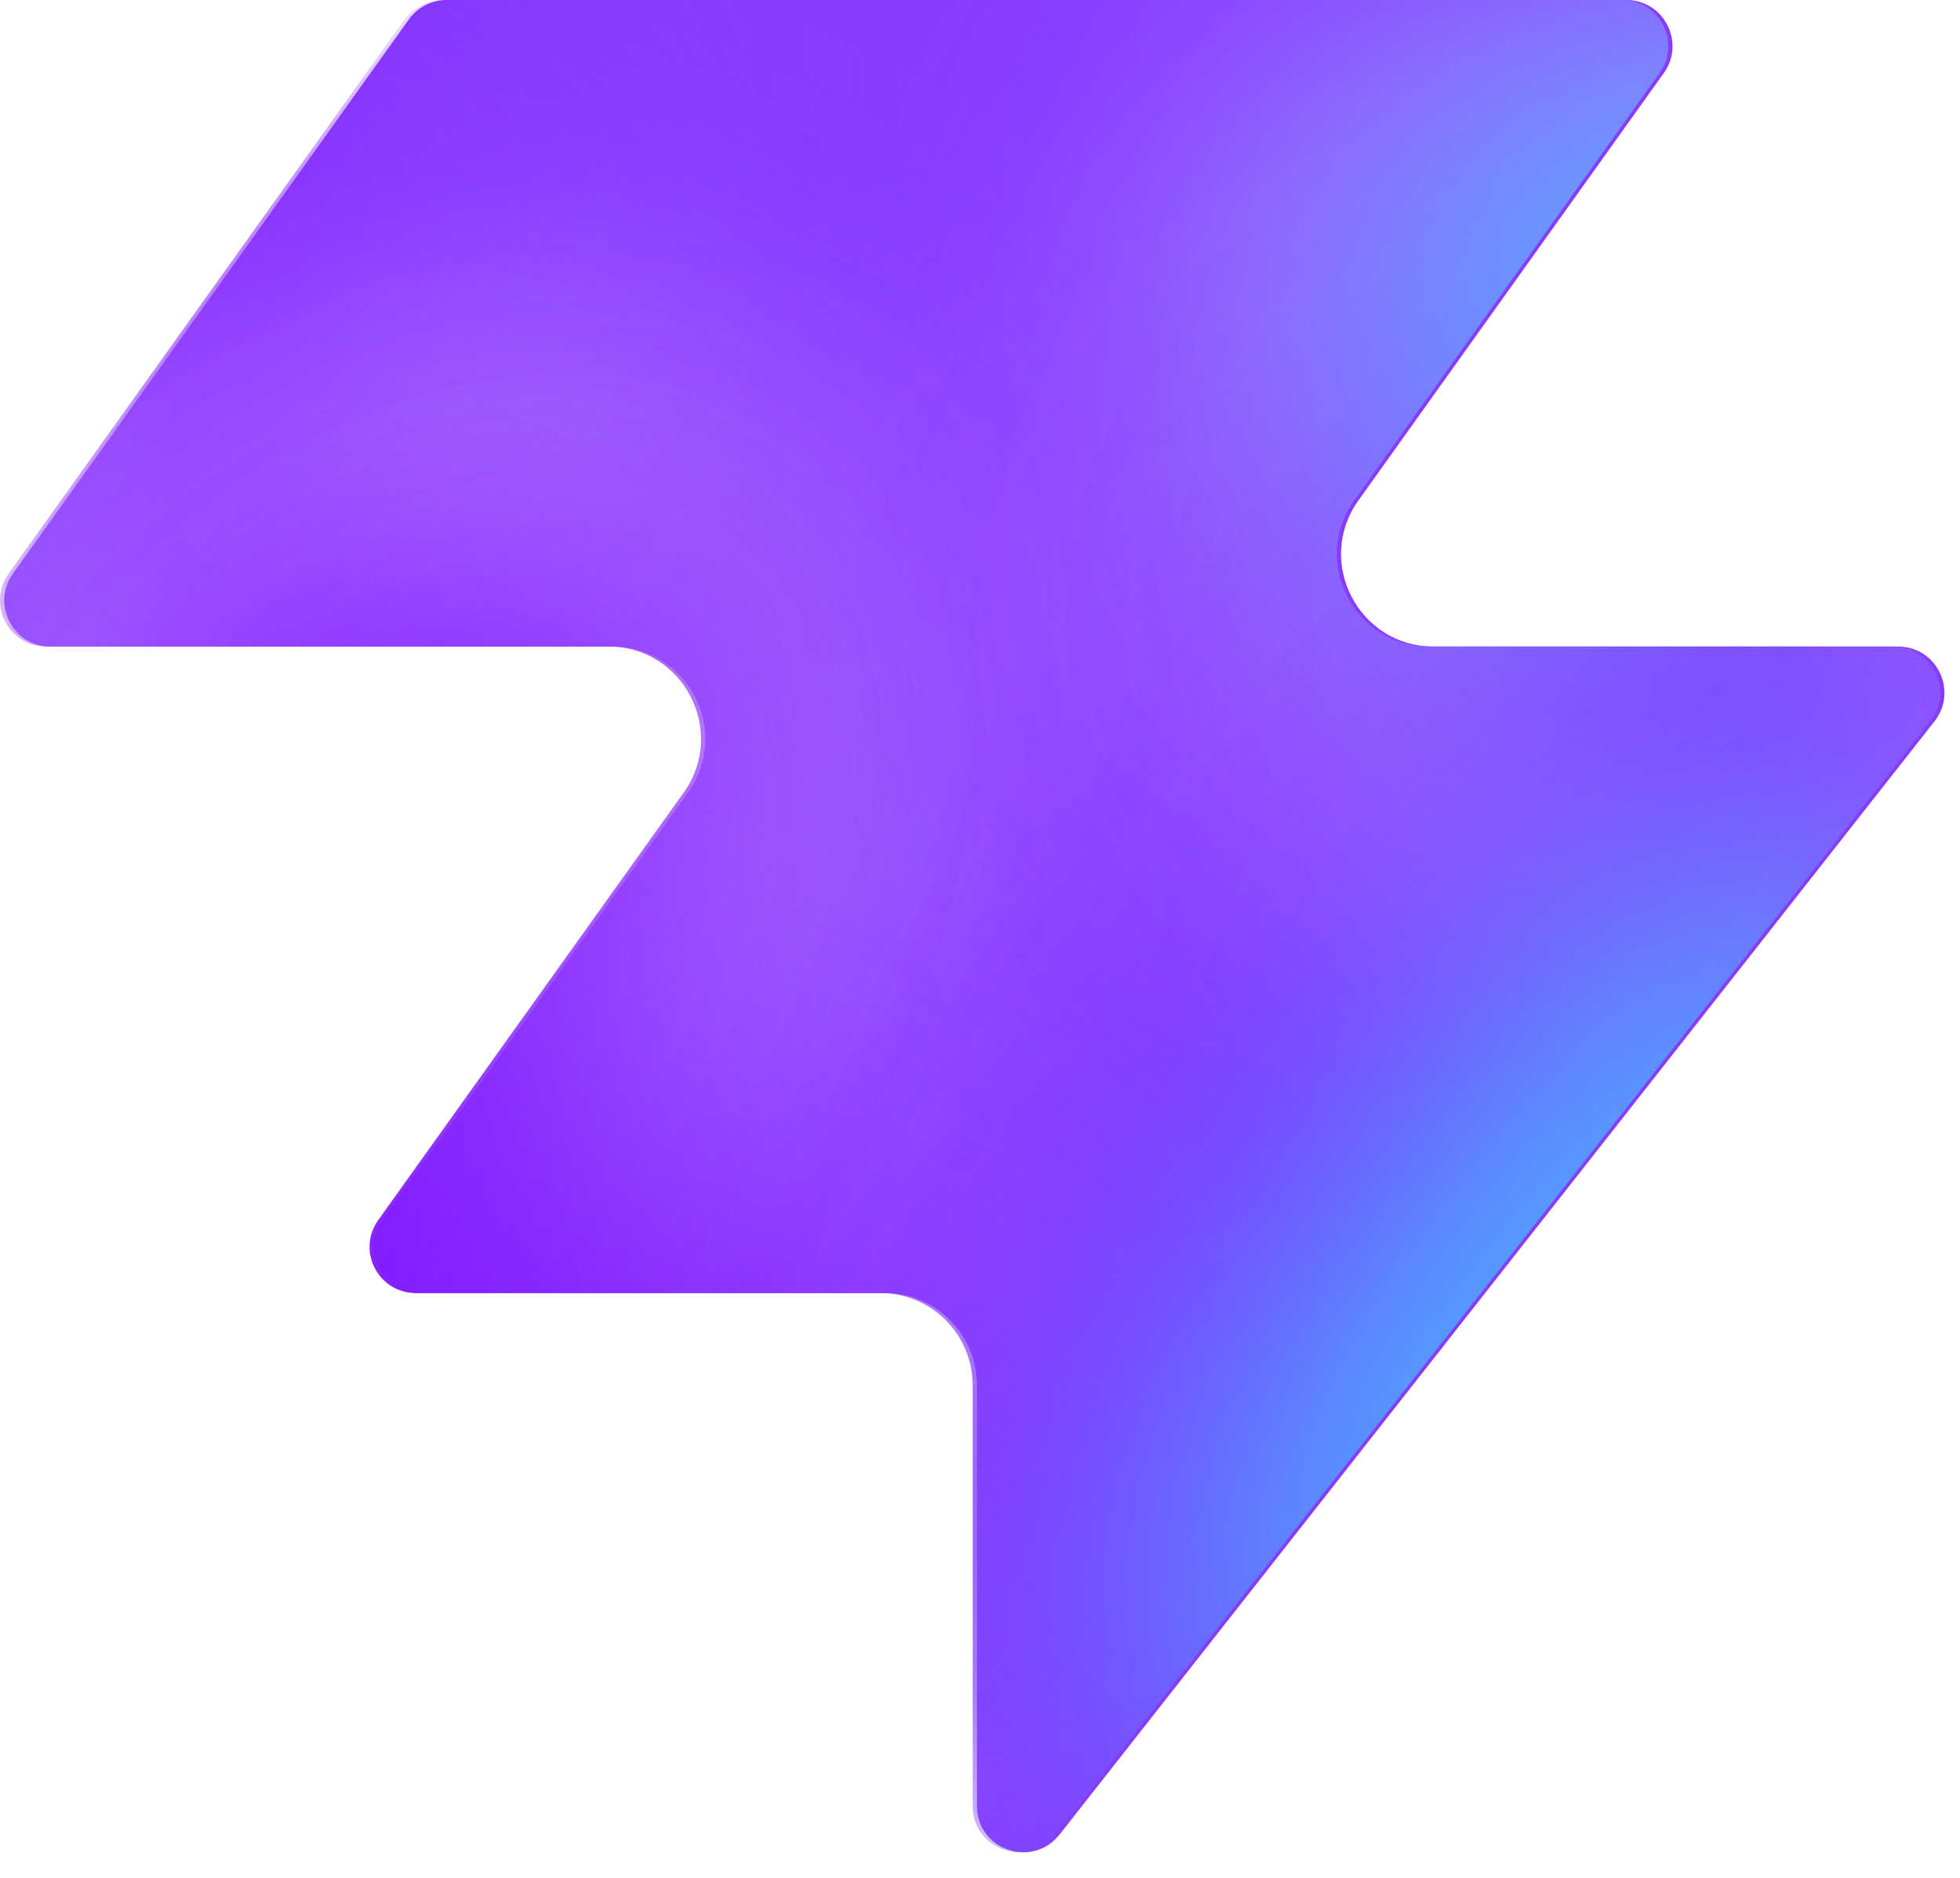
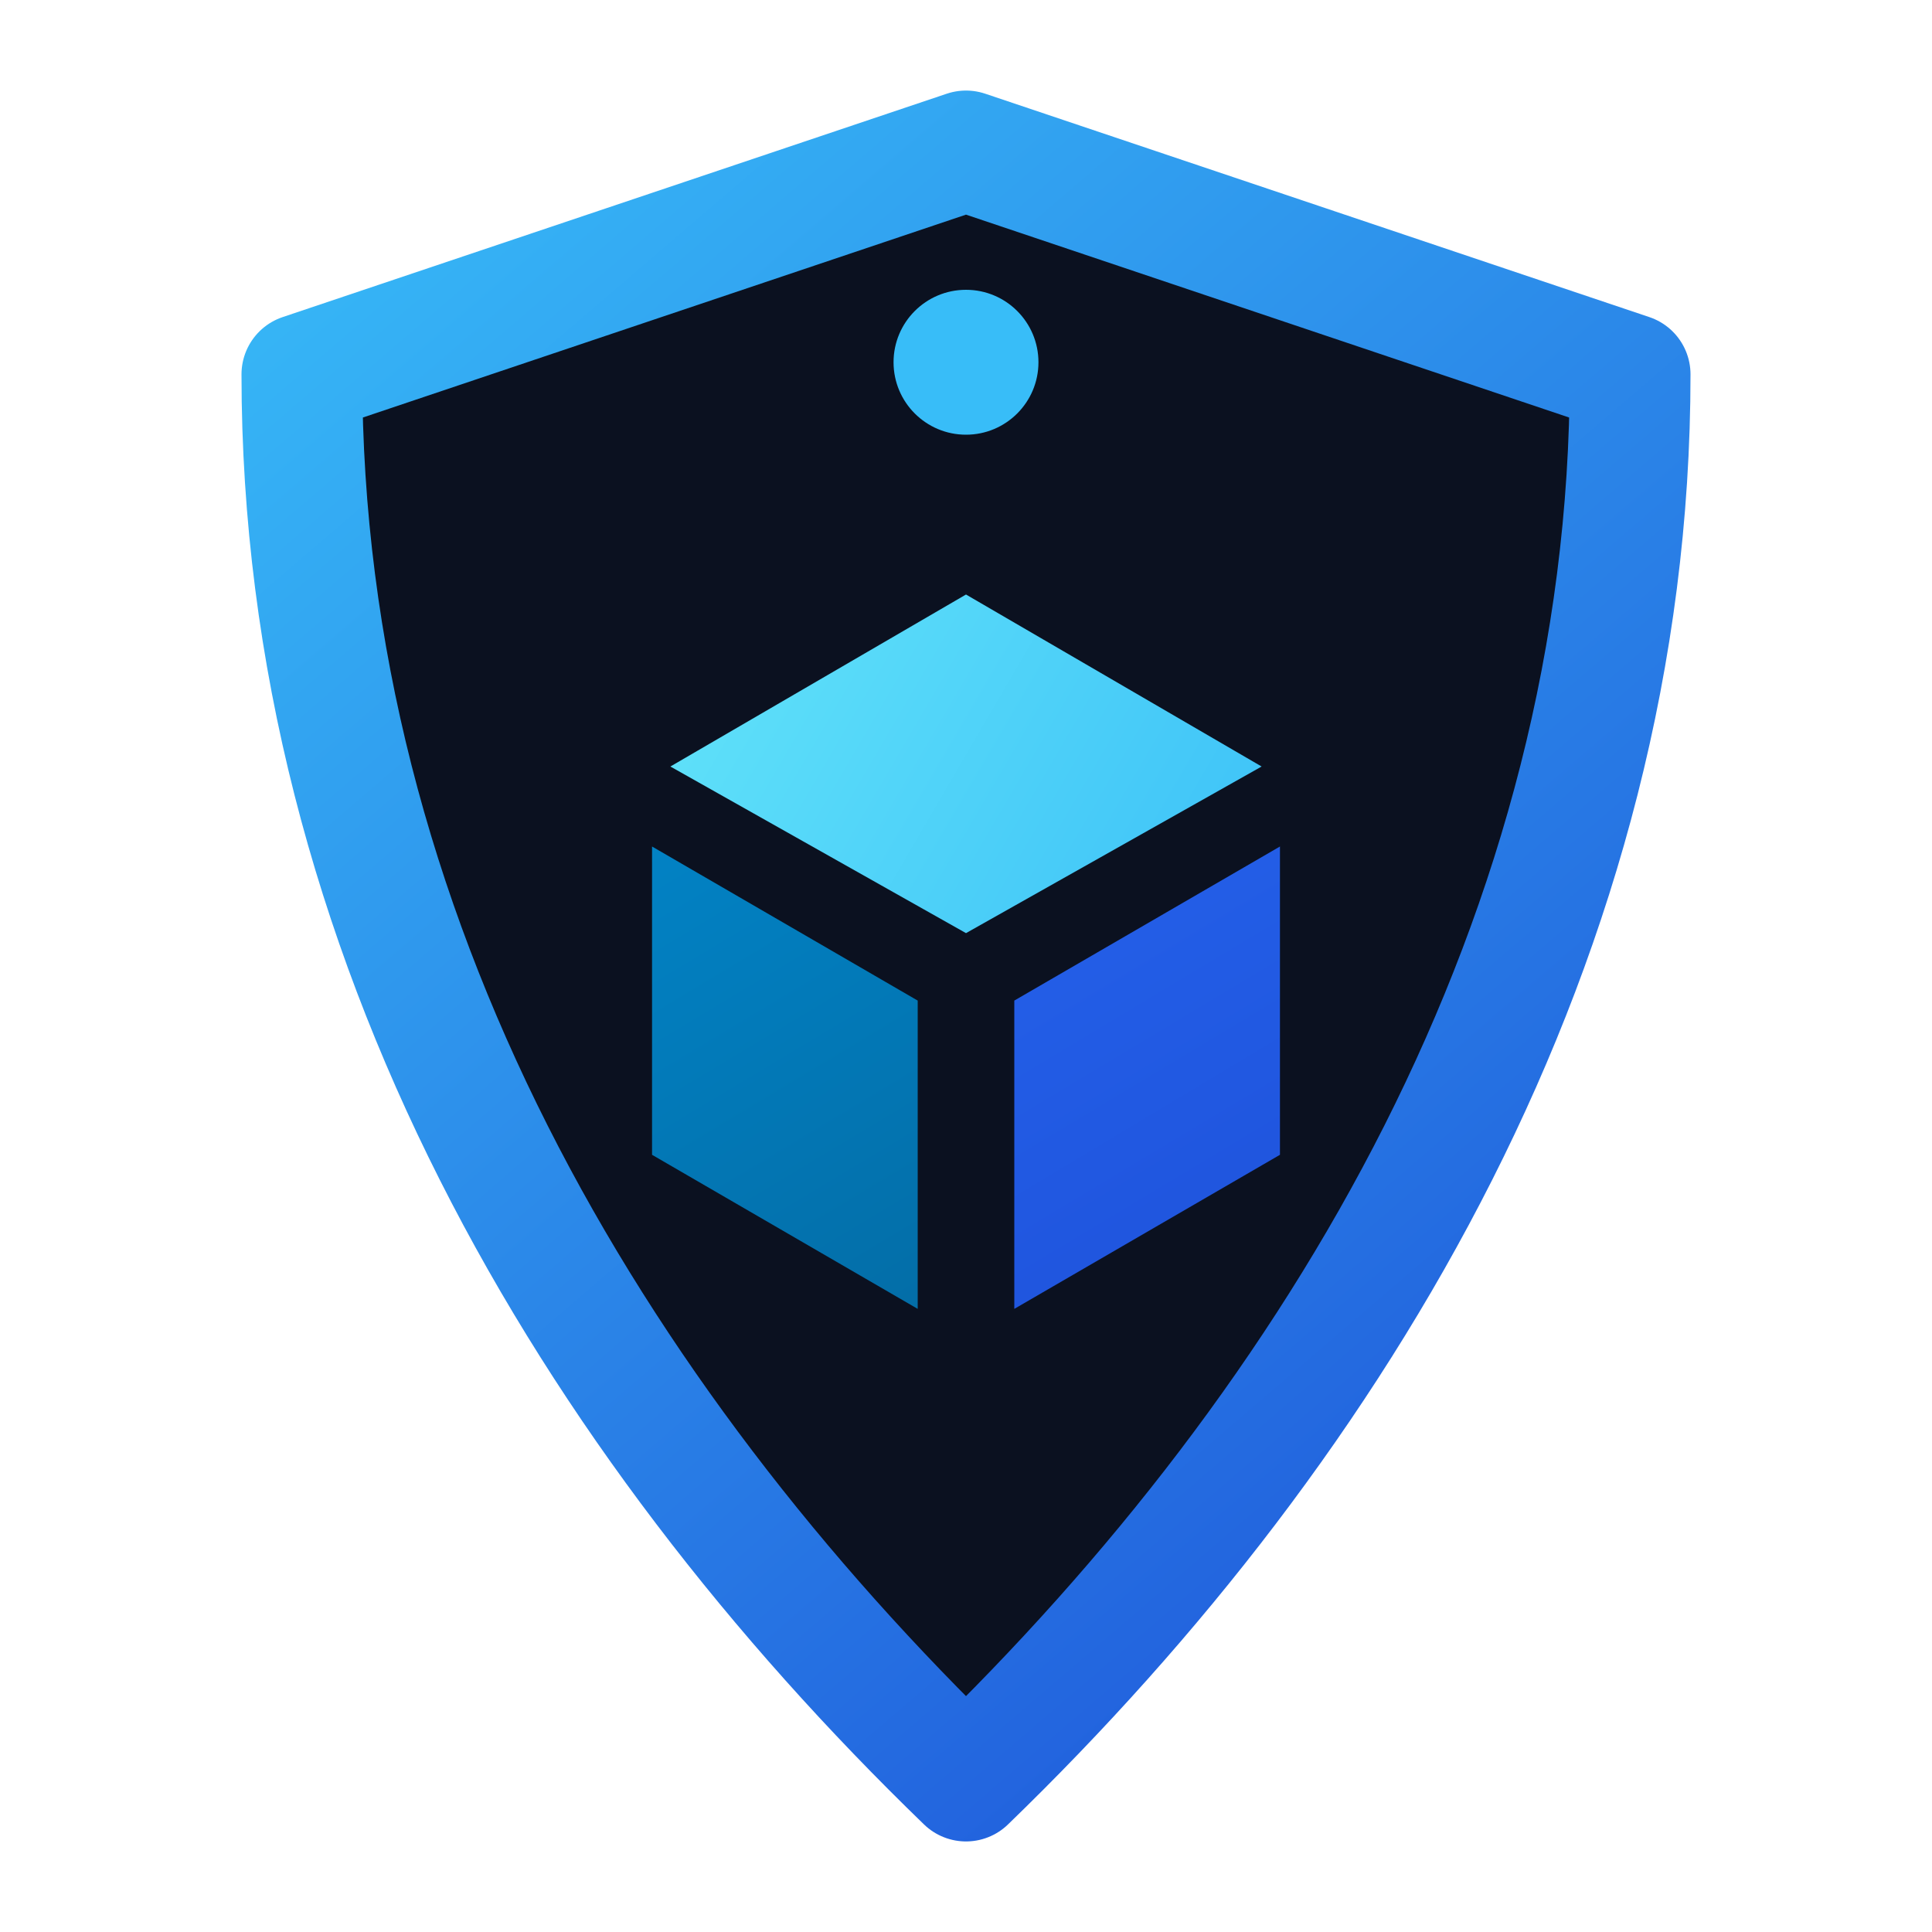
- <svg xmlns="http://www.w3.org/2000/svg" width="48" height="46" fill="none" viewBox="0 0 48 46">
-   <path fill="#863bff" d="M25.946 44.938c-.664.845-2.021.375-2.021-.698V33.937a2.26 2.26 0 0 0-2.262-2.262H10.287c-.92 0-1.456-1.04-.92-1.788l7.48-10.471c1.07-1.497 0-3.578-1.842-3.578H1.237c-.92 0-1.456-1.04-.92-1.788L10.013.474c.214-.297.556-.474.92-.474h28.894c.92 0 1.456 1.04.92 1.788l-7.48 10.471c-1.07 1.498 0 3.579 1.842 3.579h11.377c.943 0 1.473 1.088.89 1.83L25.947 44.94z" style="fill:#863bff;fill:color(display-p3 .525 .23 1);fill-opacity:1" />
-   <mask id="a" width="48" height="46" x="0" y="0" maskUnits="userSpaceOnUse" style="mask-type:alpha">
-     <path fill="#000" d="M25.842 44.938c-.664.844-2.021.375-2.021-.698V33.937a2.26 2.26 0 0 0-2.262-2.262H10.183c-.92 0-1.456-1.04-.92-1.788l7.48-10.471c1.07-1.498 0-3.579-1.842-3.579H1.133c-.92 0-1.456-1.04-.92-1.787L9.91.473c.214-.297.556-.474.92-.474h28.894c.92 0 1.456 1.04.92 1.788l-7.48 10.471c-1.07 1.498 0 3.578 1.842 3.578h11.377c.943 0 1.473 1.088.89 1.832L25.843 44.94z" style="fill:#000;fill-opacity:1" />
-   </mask>
-   <g mask="url(#a)">
-     <g filter="url(#b)">
-       <ellipse cx="5.508" cy="14.704" fill="#ede6ff" rx="5.508" ry="14.704" style="fill:#ede6ff;fill:color(display-p3 .927 .903 1);fill-opacity:1" transform="matrix(.00324 1 1 -.00324 -4.47 31.516)" />
-     </g>
-     <g filter="url(#c)">
-       <ellipse cx="10.399" cy="29.851" fill="#ede6ff" rx="10.399" ry="29.851" style="fill:#ede6ff;fill:color(display-p3 .927 .903 1);fill-opacity:1" transform="matrix(.00324 1 1 -.00324 -39.328 7.883)" />
-     </g>
-     <g filter="url(#d)">
-       <ellipse cx="5.508" cy="30.487" fill="#7e14ff" rx="5.508" ry="30.487" style="fill:#7e14ff;fill:color(display-p3 .492 .077 1);fill-opacity:1" transform="rotate(89.814 -25.913 -14.639)scale(1 -1)" />
-     </g>
-     <g filter="url(#e)">
-       <ellipse cx="5.508" cy="30.599" fill="#7e14ff" rx="5.508" ry="30.599" style="fill:#7e14ff;fill:color(display-p3 .492 .077 1);fill-opacity:1" transform="rotate(89.814 -32.644 -3.334)scale(1 -1)" />
-     </g>
-     <g filter="url(#f)">
-       <ellipse cx="5.508" cy="30.599" fill="#7e14ff" rx="5.508" ry="30.599" style="fill:#7e14ff;fill:color(display-p3 .492 .077 1);fill-opacity:1" transform="matrix(.00324 1 1 -.00324 -34.34 30.47)" />
-     </g>
-     <g filter="url(#g)">
-       <ellipse cx="14.072" cy="22.078" fill="#ede6ff" rx="14.072" ry="22.078" style="fill:#ede6ff;fill:color(display-p3 .927 .903 1);fill-opacity:1" transform="rotate(93.35 24.506 48.493)scale(-1 1)" />
-     </g>
-     <g filter="url(#h)">
-       <ellipse cx="3.47" cy="21.501" fill="#7e14ff" rx="3.47" ry="21.501" style="fill:#7e14ff;fill:color(display-p3 .492 .077 1);fill-opacity:1" transform="rotate(89.009 28.708 47.59)scale(-1 1)" />
-     </g>
-     <g filter="url(#i)">
-       <ellipse cx="3.47" cy="21.501" fill="#7e14ff" rx="3.47" ry="21.501" style="fill:#7e14ff;fill:color(display-p3 .492 .077 1);fill-opacity:1" transform="rotate(89.009 28.708 47.59)scale(-1 1)" />
-     </g>
-     <g filter="url(#j)">
-       <ellipse cx=".387" cy="8.972" fill="#7e14ff" rx="4.407" ry="29.108" style="fill:#7e14ff;fill:color(display-p3 .492 .077 1);fill-opacity:1" transform="rotate(39.51 .387 8.972)" />
-     </g>
-     <g filter="url(#k)">
-       <ellipse cx="47.523" cy="-6.092" fill="#7e14ff" rx="4.407" ry="29.108" style="fill:#7e14ff;fill:color(display-p3 .492 .077 1);fill-opacity:1" transform="rotate(37.892 47.523 -6.092)" />
-     </g>
-     <g filter="url(#l)">
-       <ellipse cx="41.412" cy="6.333" fill="#47bfff" rx="5.971" ry="9.665" style="fill:#47bfff;fill:color(display-p3 .28 .748 1);fill-opacity:1" transform="rotate(37.892 41.412 6.333)" />
-     </g>
-     <g filter="url(#m)">
-       <ellipse cx="-1.879" cy="38.332" fill="#7e14ff" rx="4.407" ry="29.108" style="fill:#7e14ff;fill:color(display-p3 .492 .077 1);fill-opacity:1" transform="rotate(37.892 -1.88 38.332)" />
-     </g>
-     <g filter="url(#n)">
-       <ellipse cx="-1.879" cy="38.332" fill="#7e14ff" rx="4.407" ry="29.108" style="fill:#7e14ff;fill:color(display-p3 .492 .077 1);fill-opacity:1" transform="rotate(37.892 -1.88 38.332)" />
-     </g>
-     <g filter="url(#o)">
-       <ellipse cx="35.651" cy="29.907" fill="#7e14ff" rx="4.407" ry="29.108" style="fill:#7e14ff;fill:color(display-p3 .492 .077 1);fill-opacity:1" transform="rotate(37.892 35.651 29.907)" />
-     </g>
-     <g filter="url(#p)">
-       <ellipse cx="38.418" cy="32.4" fill="#47bfff" rx="5.971" ry="15.297" style="fill:#47bfff;fill:color(display-p3 .28 .748 1);fill-opacity:1" transform="rotate(37.892 38.418 32.4)" />
-     </g>
-   </g>
+ <svg xmlns="http://www.w3.org/2000/svg" viewBox="0 0 32 32" width="32" height="32" fill="none">
  <defs>
-     <filter id="b" width="60.045" height="41.654" x="-19.77" y="16.149" color-interpolation-filters="sRGB" filterUnits="userSpaceOnUse">
-       <feFlood flood-opacity="0" result="BackgroundImageFix" />
-       <feBlend in="SourceGraphic" in2="BackgroundImageFix" result="shape" />
-       <feGaussianBlur result="effect1_foregroundBlur_2002_17158" stdDeviation="7.659" />
-     </filter>
-     <filter id="c" width="90.34" height="51.437" x="-54.613" y="-7.533" color-interpolation-filters="sRGB" filterUnits="userSpaceOnUse">
-       <feFlood flood-opacity="0" result="BackgroundImageFix" />
-       <feBlend in="SourceGraphic" in2="BackgroundImageFix" result="shape" />
-       <feGaussianBlur result="effect1_foregroundBlur_2002_17158" stdDeviation="7.659" />
-     </filter>
-     <filter id="d" width="79.355" height="29.4" x="-49.64" y="2.03" color-interpolation-filters="sRGB" filterUnits="userSpaceOnUse">
-       <feFlood flood-opacity="0" result="BackgroundImageFix" />
-       <feBlend in="SourceGraphic" in2="BackgroundImageFix" result="shape" />
-       <feGaussianBlur result="effect1_foregroundBlur_2002_17158" stdDeviation="4.596" />
-     </filter>
-     <filter id="e" width="79.579" height="29.4" x="-45.045" y="20.029" color-interpolation-filters="sRGB" filterUnits="userSpaceOnUse">
-       <feFlood flood-opacity="0" result="BackgroundImageFix" />
-       <feBlend in="SourceGraphic" in2="BackgroundImageFix" result="shape" />
-       <feGaussianBlur result="effect1_foregroundBlur_2002_17158" stdDeviation="4.596" />
-     </filter>
-     <filter id="f" width="79.579" height="29.4" x="-43.513" y="21.178" color-interpolation-filters="sRGB" filterUnits="userSpaceOnUse">
-       <feFlood flood-opacity="0" result="BackgroundImageFix" />
-       <feBlend in="SourceGraphic" in2="BackgroundImageFix" result="shape" />
-       <feGaussianBlur result="effect1_foregroundBlur_2002_17158" stdDeviation="4.596" />
-     </filter>
-     <filter id="g" width="74.749" height="58.852" x="15.756" y="-17.901" color-interpolation-filters="sRGB" filterUnits="userSpaceOnUse">
-       <feFlood flood-opacity="0" result="BackgroundImageFix" />
-       <feBlend in="SourceGraphic" in2="BackgroundImageFix" result="shape" />
-       <feGaussianBlur result="effect1_foregroundBlur_2002_17158" stdDeviation="7.659" />
-     </filter>
-     <filter id="h" width="61.377" height="25.362" x="23.548" y="2.284" color-interpolation-filters="sRGB" filterUnits="userSpaceOnUse">
-       <feFlood flood-opacity="0" result="BackgroundImageFix" />
-       <feBlend in="SourceGraphic" in2="BackgroundImageFix" result="shape" />
-       <feGaussianBlur result="effect1_foregroundBlur_2002_17158" stdDeviation="4.596" />
-     </filter>
-     <filter id="i" width="61.377" height="25.362" x="23.548" y="2.284" color-interpolation-filters="sRGB" filterUnits="userSpaceOnUse">
-       <feFlood flood-opacity="0" result="BackgroundImageFix" />
-       <feBlend in="SourceGraphic" in2="BackgroundImageFix" result="shape" />
-       <feGaussianBlur result="effect1_foregroundBlur_2002_17158" stdDeviation="4.596" />
-     </filter>
-     <filter id="j" width="56.045" height="63.649" x="-27.636" y="-22.853" color-interpolation-filters="sRGB" filterUnits="userSpaceOnUse">
-       <feFlood flood-opacity="0" result="BackgroundImageFix" />
-       <feBlend in="SourceGraphic" in2="BackgroundImageFix" result="shape" />
-       <feGaussianBlur result="effect1_foregroundBlur_2002_17158" stdDeviation="4.596" />
-     </filter>
-     <filter id="k" width="54.814" height="64.646" x="20.116" y="-38.415" color-interpolation-filters="sRGB" filterUnits="userSpaceOnUse">
-       <feFlood flood-opacity="0" result="BackgroundImageFix" />
-       <feBlend in="SourceGraphic" in2="BackgroundImageFix" result="shape" />
-       <feGaussianBlur result="effect1_foregroundBlur_2002_17158" stdDeviation="4.596" />
-     </filter>
-     <filter id="l" width="33.541" height="35.313" x="24.641" y="-11.323" color-interpolation-filters="sRGB" filterUnits="userSpaceOnUse">
-       <feFlood flood-opacity="0" result="BackgroundImageFix" />
-       <feBlend in="SourceGraphic" in2="BackgroundImageFix" result="shape" />
-       <feGaussianBlur result="effect1_foregroundBlur_2002_17158" stdDeviation="4.596" />
-     </filter>
-     <filter id="m" width="54.814" height="64.646" x="-29.286" y="6.009" color-interpolation-filters="sRGB" filterUnits="userSpaceOnUse">
-       <feFlood flood-opacity="0" result="BackgroundImageFix" />
-       <feBlend in="SourceGraphic" in2="BackgroundImageFix" result="shape" />
-       <feGaussianBlur result="effect1_foregroundBlur_2002_17158" stdDeviation="4.596" />
-     </filter>
-     <filter id="n" width="54.814" height="64.646" x="-29.286" y="6.009" color-interpolation-filters="sRGB" filterUnits="userSpaceOnUse">
-       <feFlood flood-opacity="0" result="BackgroundImageFix" />
-       <feBlend in="SourceGraphic" in2="BackgroundImageFix" result="shape" />
-       <feGaussianBlur result="effect1_foregroundBlur_2002_17158" stdDeviation="4.596" />
-     </filter>
-     <filter id="o" width="54.814" height="64.646" x="8.244" y="-2.416" color-interpolation-filters="sRGB" filterUnits="userSpaceOnUse">
-       <feFlood flood-opacity="0" result="BackgroundImageFix" />
-       <feBlend in="SourceGraphic" in2="BackgroundImageFix" result="shape" />
-       <feGaussianBlur result="effect1_foregroundBlur_2002_17158" stdDeviation="4.596" />
-     </filter>
-     <filter id="p" width="39.409" height="43.623" x="18.713" y="10.588" color-interpolation-filters="sRGB" filterUnits="userSpaceOnUse">
-       <feFlood flood-opacity="0" result="BackgroundImageFix" />
-       <feBlend in="SourceGraphic" in2="BackgroundImageFix" result="shape" />
-       <feGaussianBlur result="effect1_foregroundBlur_2002_17158" stdDeviation="4.596" />
-     </filter>
+     <linearGradient id="shieldGrad" x1="4" y1="2" x2="28" y2="30" gradientUnits="userSpaceOnUse">
+       <stop offset="0%" stop-color="#38bdf8" />
+       <stop offset="100%" stop-color="#1d4ed8" />
+     </linearGradient>
+     <linearGradient id="boxTop" x1="10" y1="9" x2="22" y2="16" gradientUnits="userSpaceOnUse">
+       <stop offset="0%" stop-color="#67e8f9" />
+       <stop offset="100%" stop-color="#38bdf8" />
+     </linearGradient>
+     <linearGradient id="boxRight" x1="16" y1="13.5" x2="22" y2="23.5" gradientUnits="userSpaceOnUse">
+       <stop offset="0%" stop-color="#2563eb" />
+       <stop offset="100%" stop-color="#1d4ed8" />
+     </linearGradient>
+     <linearGradient id="boxLeft" x1="10" y1="13.5" x2="16" y2="23.5" gradientUnits="userSpaceOnUse">
+       <stop offset="0%" stop-color="#0284c7" />
+       <stop offset="100%" stop-color="#0369a1" />
+     </linearGradient>
  </defs>
+   <path d="M16 2.5 L27 6.2 C27 15.5 22.2 23.5 16 29.5 C9.8 23.5 5 15.5 5 6.2 L16 2.5 Z" fill="#0b1120" stroke="url(#shieldGrad)" stroke-width="2" stroke-linejoin="round" />
+   <path d="M16 9.5 L21.5 12.7 L16 15.8 L10.5 12.7 Z" fill="url(#boxTop)" stroke="#0b1120" stroke-width="0.6" />
+   <path d="M10.5 13.5 L15.5 16.4 V22.2 L10.5 19.3 Z" fill="url(#boxLeft)" stroke="#0b1120" stroke-width="0.6" />
+   <path d="M16.5 16.4 L21.5 13.5 V19.3 L16.5 22.2 Z" fill="url(#boxRight)" stroke="#0b1120" stroke-width="0.6" />
+   <circle cx="16" cy="6" r="1.2" fill="#38bdf8" />
</svg>
